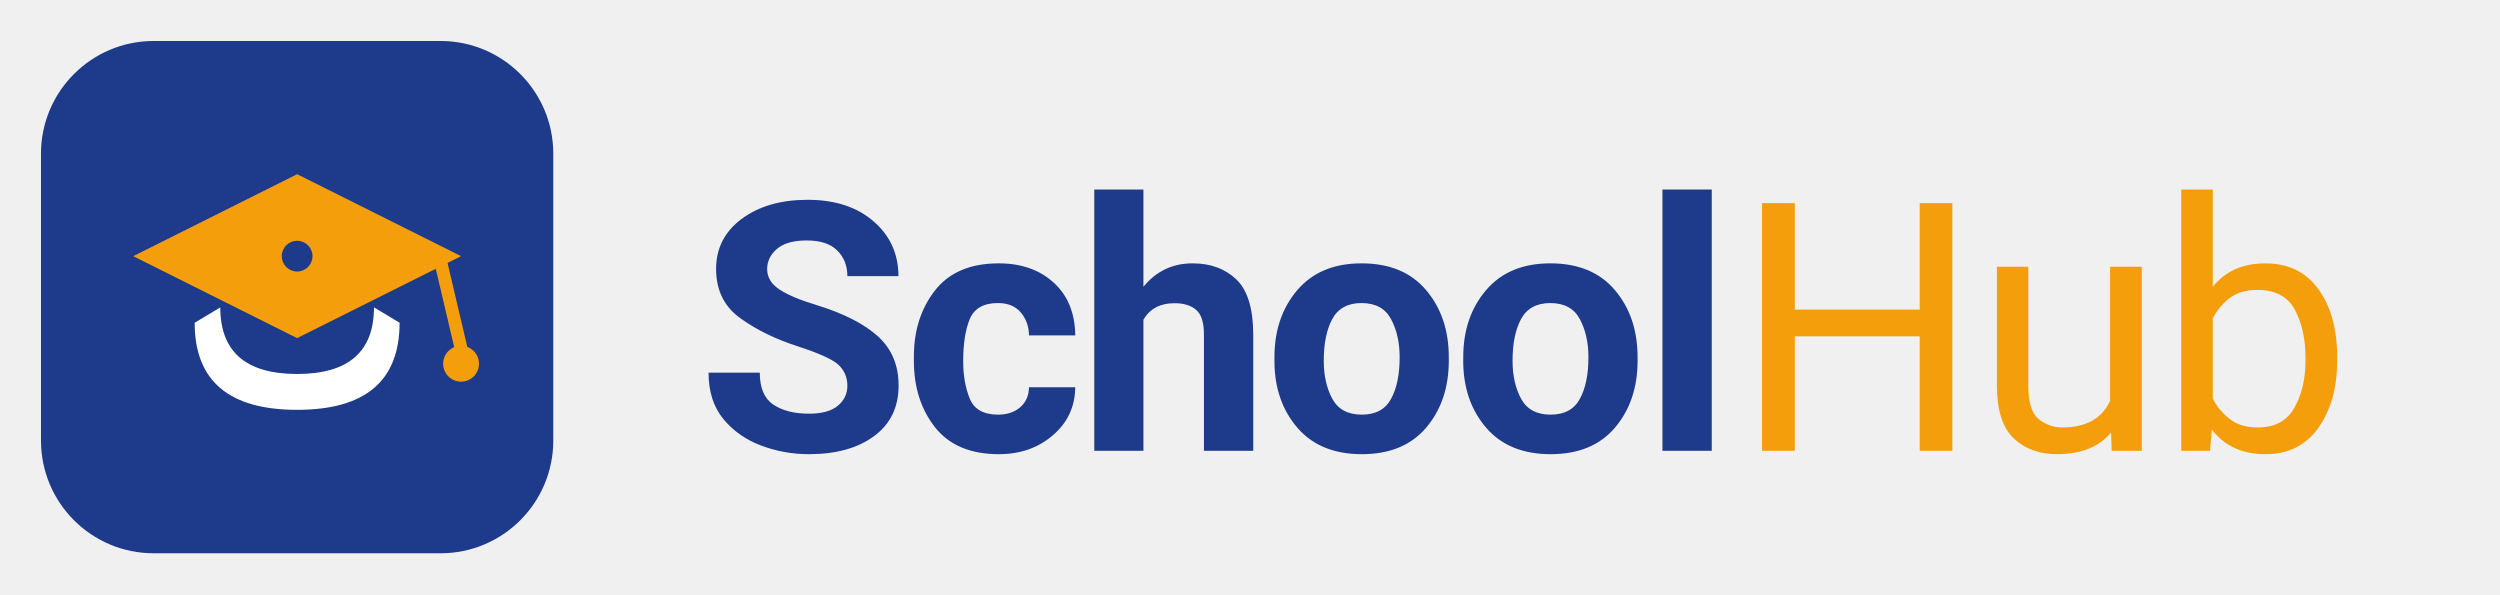
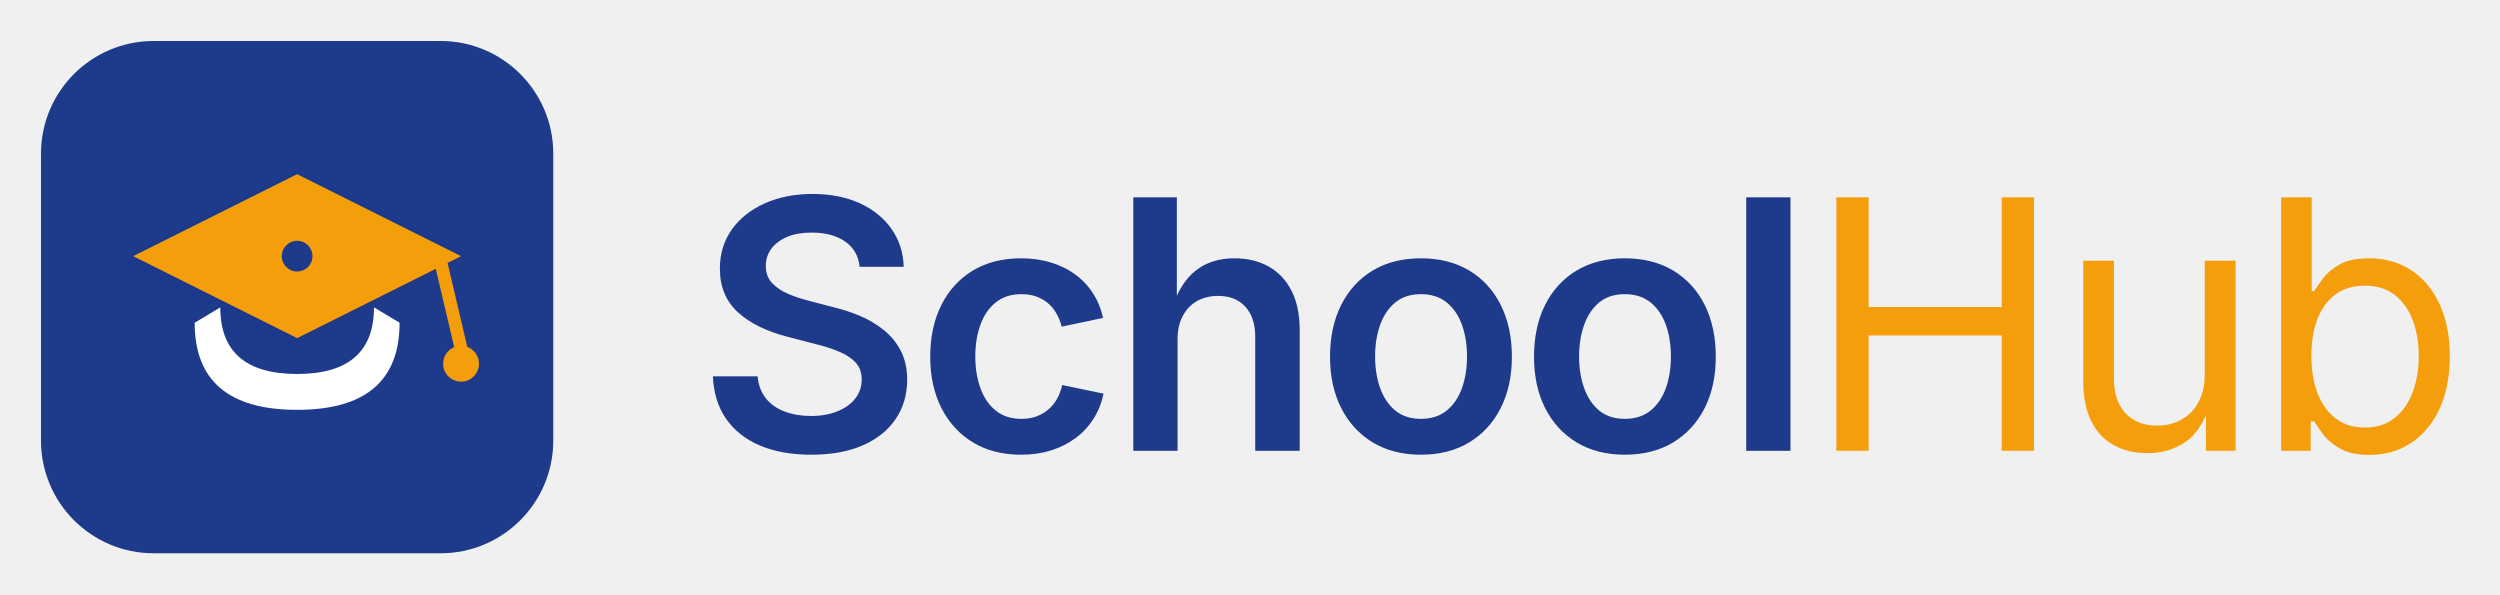
<svg xmlns="http://www.w3.org/2000/svg" viewBox="0 11 244 58" width="488" height="116">
  <g transform="translate(4,15)">
    <rect width="50" height="50" rx="11" fill="#1E3A8A" />
    <polygon points="25,13 9,21 25,29 41,21" fill="#F59E0B" />
    <circle cx="25" cy="21" r="1.5" fill="#1E3A8A" />
    <path d="M 15 27.5 Q 15 36 25 36 Q 35 36 35 27.5 L 32.5 26 Q 32.5 32.5 25 32.5 Q 17.5 32.5 17.5 26 Z" fill="#FFFFFF" />
    <line x1="39" y1="21.5" x2="41" y2="30" stroke="#F59E0B" stroke-width="1.25" stroke-linecap="round" />
    <circle cx="41" cy="31.5" r="1.75" fill="#F59E0B" />
  </g>
-   <text x="68" y="55" font-family="Segoe UI, Roboto, system-ui, sans-serif" font-weight="600" font-size="34" letter-spacing="-0.8" fill="#1E3A8A">School<tspan font-weight="400" fill="#F59E0B">Hub</tspan>
-   </text>
+   <path fill="#1E3A8A" d="M79.17 55.38Q76.3 55.38 74.18 54.49Q72.07 53.59 70.87 51.88Q69.68 50.17 69.58 47.73H73.94Q74.06 49.02 74.76 49.89Q75.45 50.75 76.6 51.17Q77.75 51.6 79.14 51.6Q80.6 51.6 81.72 51.15Q82.84 50.7 83.47 49.9Q84.1 49.09 84.1 48.03Q84.1 47.06 83.55 46.43Q82.99 45.8 81.99 45.36Q80.98 44.92 79.64 44.59L76.83 43.86Q73.73 43.06 71.99 41.45Q70.26 39.84 70.26 37.22Q70.26 35.03 71.44 33.38Q72.62 31.74 74.66 30.84Q76.7 29.93 79.29 29.93Q81.93 29.93 83.92 30.84Q85.91 31.76 87.03 33.37Q88.15 34.98 88.2 37.04H83.9Q83.74 35.44 82.48 34.57Q81.23 33.7 79.22 33.7Q77.83 33.7 76.82 34.12Q75.82 34.55 75.28 35.28Q74.74 36.01 74.74 36.95Q74.74 37.98 75.38 38.65Q76.02 39.31 76.99 39.71Q77.96 40.11 78.96 40.36L81.26 40.96Q82.64 41.29 83.94 41.83Q85.23 42.38 86.27 43.22Q87.31 44.06 87.92 45.25Q88.54 46.45 88.54 48.06Q88.54 50.24 87.42 51.89Q86.31 53.54 84.22 54.46Q82.13 55.38 79.17 55.38ZM99.66 55.38Q96.95 55.38 94.96 54.18Q92.97 52.97 91.88 50.82Q90.79 48.67 90.79 45.82Q90.79 42.93 91.88 40.76Q92.97 38.6 94.96 37.4Q96.95 36.21 99.66 36.21Q101.2 36.21 102.53 36.61Q103.86 37 104.9 37.76Q105.95 38.51 106.65 39.59Q107.36 40.67 107.66 42.03L103.62 42.88Q103.44 42.17 103.1 41.58Q102.76 40.99 102.26 40.57Q101.76 40.16 101.12 39.93Q100.47 39.71 99.69 39.71Q98.18 39.71 97.18 40.52Q96.19 41.32 95.69 42.69Q95.19 44.06 95.19 45.8Q95.19 47.51 95.69 48.89Q96.19 50.27 97.18 51.07Q98.18 51.88 99.69 51.88Q100.49 51.88 101.14 51.65Q101.8 51.41 102.3 50.98Q102.81 50.55 103.16 49.94Q103.51 49.32 103.67 48.58L107.71 49.42Q107.41 50.82 106.7 51.91Q106 53.01 104.94 53.78Q103.89 54.55 102.55 54.97Q101.22 55.38 99.66 55.38ZM114.93 44.13V55H110.61V30.26H114.86V41.02H114.41Q115.19 38.61 116.7 37.41Q118.21 36.21 120.49 36.21Q122.4 36.21 123.83 37.02Q125.27 37.83 126.06 39.39Q126.85 40.96 126.85 43.2V55H122.51V43.86Q122.51 42 121.55 40.94Q120.59 39.88 118.89 39.88Q117.75 39.88 116.85 40.37Q115.96 40.87 115.44 41.83Q114.93 42.78 114.93 44.13ZM138.68 55.38Q135.97 55.38 133.98 54.18Q131.99 52.97 130.9 50.82Q129.81 48.67 129.81 45.82Q129.81 42.93 130.9 40.76Q131.99 38.6 133.98 37.4Q135.97 36.21 138.68 36.21Q141.4 36.21 143.39 37.4Q145.39 38.6 146.47 40.76Q147.56 42.93 147.56 45.82Q147.56 48.67 146.47 50.82Q145.39 52.97 143.39 54.18Q141.4 55.38 138.68 55.38ZM138.68 51.88Q140.19 51.88 141.2 51.07Q142.2 50.25 142.69 48.87Q143.18 47.5 143.18 45.8Q143.18 44.09 142.69 42.71Q142.2 41.34 141.2 40.52Q140.19 39.71 138.68 39.71Q137.17 39.71 136.18 40.52Q135.19 41.34 134.7 42.71Q134.21 44.08 134.21 45.8Q134.21 47.5 134.7 48.87Q135.19 50.25 136.18 51.07Q137.17 51.88 138.68 51.88ZM158.58 55.38Q155.88 55.38 153.88 54.18Q151.89 52.97 150.8 50.82Q149.72 48.67 149.72 45.82Q149.72 42.93 150.8 40.76Q151.89 38.6 153.88 37.4Q155.88 36.21 158.58 36.21Q161.3 36.21 163.3 37.4Q165.29 38.6 166.38 40.76Q167.46 42.93 167.46 45.82Q167.46 48.67 166.38 50.82Q165.29 52.97 163.3 54.18Q161.3 55.38 158.58 55.38ZM158.58 51.88Q160.09 51.88 161.1 51.07Q162.1 50.25 162.59 48.87Q163.08 47.5 163.08 45.8Q163.08 44.09 162.59 42.71Q162.1 41.34 161.1 40.52Q160.09 39.71 158.58 39.71Q157.07 39.71 156.08 40.52Q155.1 41.34 154.61 42.71Q154.12 44.08 154.12 45.8Q154.12 47.5 154.61 48.87Q155.1 50.25 156.08 51.07Q157.07 51.88 158.58 51.88ZM174.75 30.26V55H170.43V30.26Z" />
+   <path fill="#F59E0B" d="M179.23 55V30.26H182.38V40.96H195.37V30.26H198.52V55H195.37V43.74H182.38V55ZM209.62 55.23Q207.75 55.23 206.33 54.46Q204.91 53.69 204.12 52.13Q203.33 50.57 203.33 48.23V36.44H206.32V47.98Q206.32 50.12 207.45 51.33Q208.58 52.54 210.52 52.54Q211.85 52.54 212.9 51.96Q213.96 51.38 214.57 50.26Q215.18 49.14 215.18 47.56V36.44H218.19V55H215.3V50.5H215.7Q214.84 53.11 213.25 54.17Q211.66 55.23 209.62 55.23ZM231.25 55.4Q229.49 55.4 228.41 54.79Q227.33 54.19 226.75 53.41Q226.17 52.64 225.86 52.13H225.52V55H222.64V30.26H225.62V39.41H225.86Q226.17 38.91 226.74 38.16Q227.3 37.4 228.36 36.8Q229.43 36.21 231.23 36.21Q233.56 36.21 235.33 37.37Q237.1 38.53 238.1 40.68Q239.1 42.83 239.1 45.77Q239.1 48.72 238.11 50.88Q237.11 53.04 235.34 54.22Q233.58 55.4 231.25 55.4ZM230.8 52.73Q232.55 52.73 233.72 51.79Q234.89 50.85 235.48 49.26Q236.07 47.68 236.07 45.74Q236.07 43.81 235.48 42.26Q234.9 40.71 233.73 39.79Q232.56 38.88 230.8 38.88Q229.09 38.88 227.93 39.74Q226.77 40.61 226.18 42.14Q225.59 43.68 225.59 45.74Q225.59 47.79 226.19 49.37Q226.79 50.95 227.96 51.84Q229.13 52.73 230.8 52.73Z" />
</svg>
